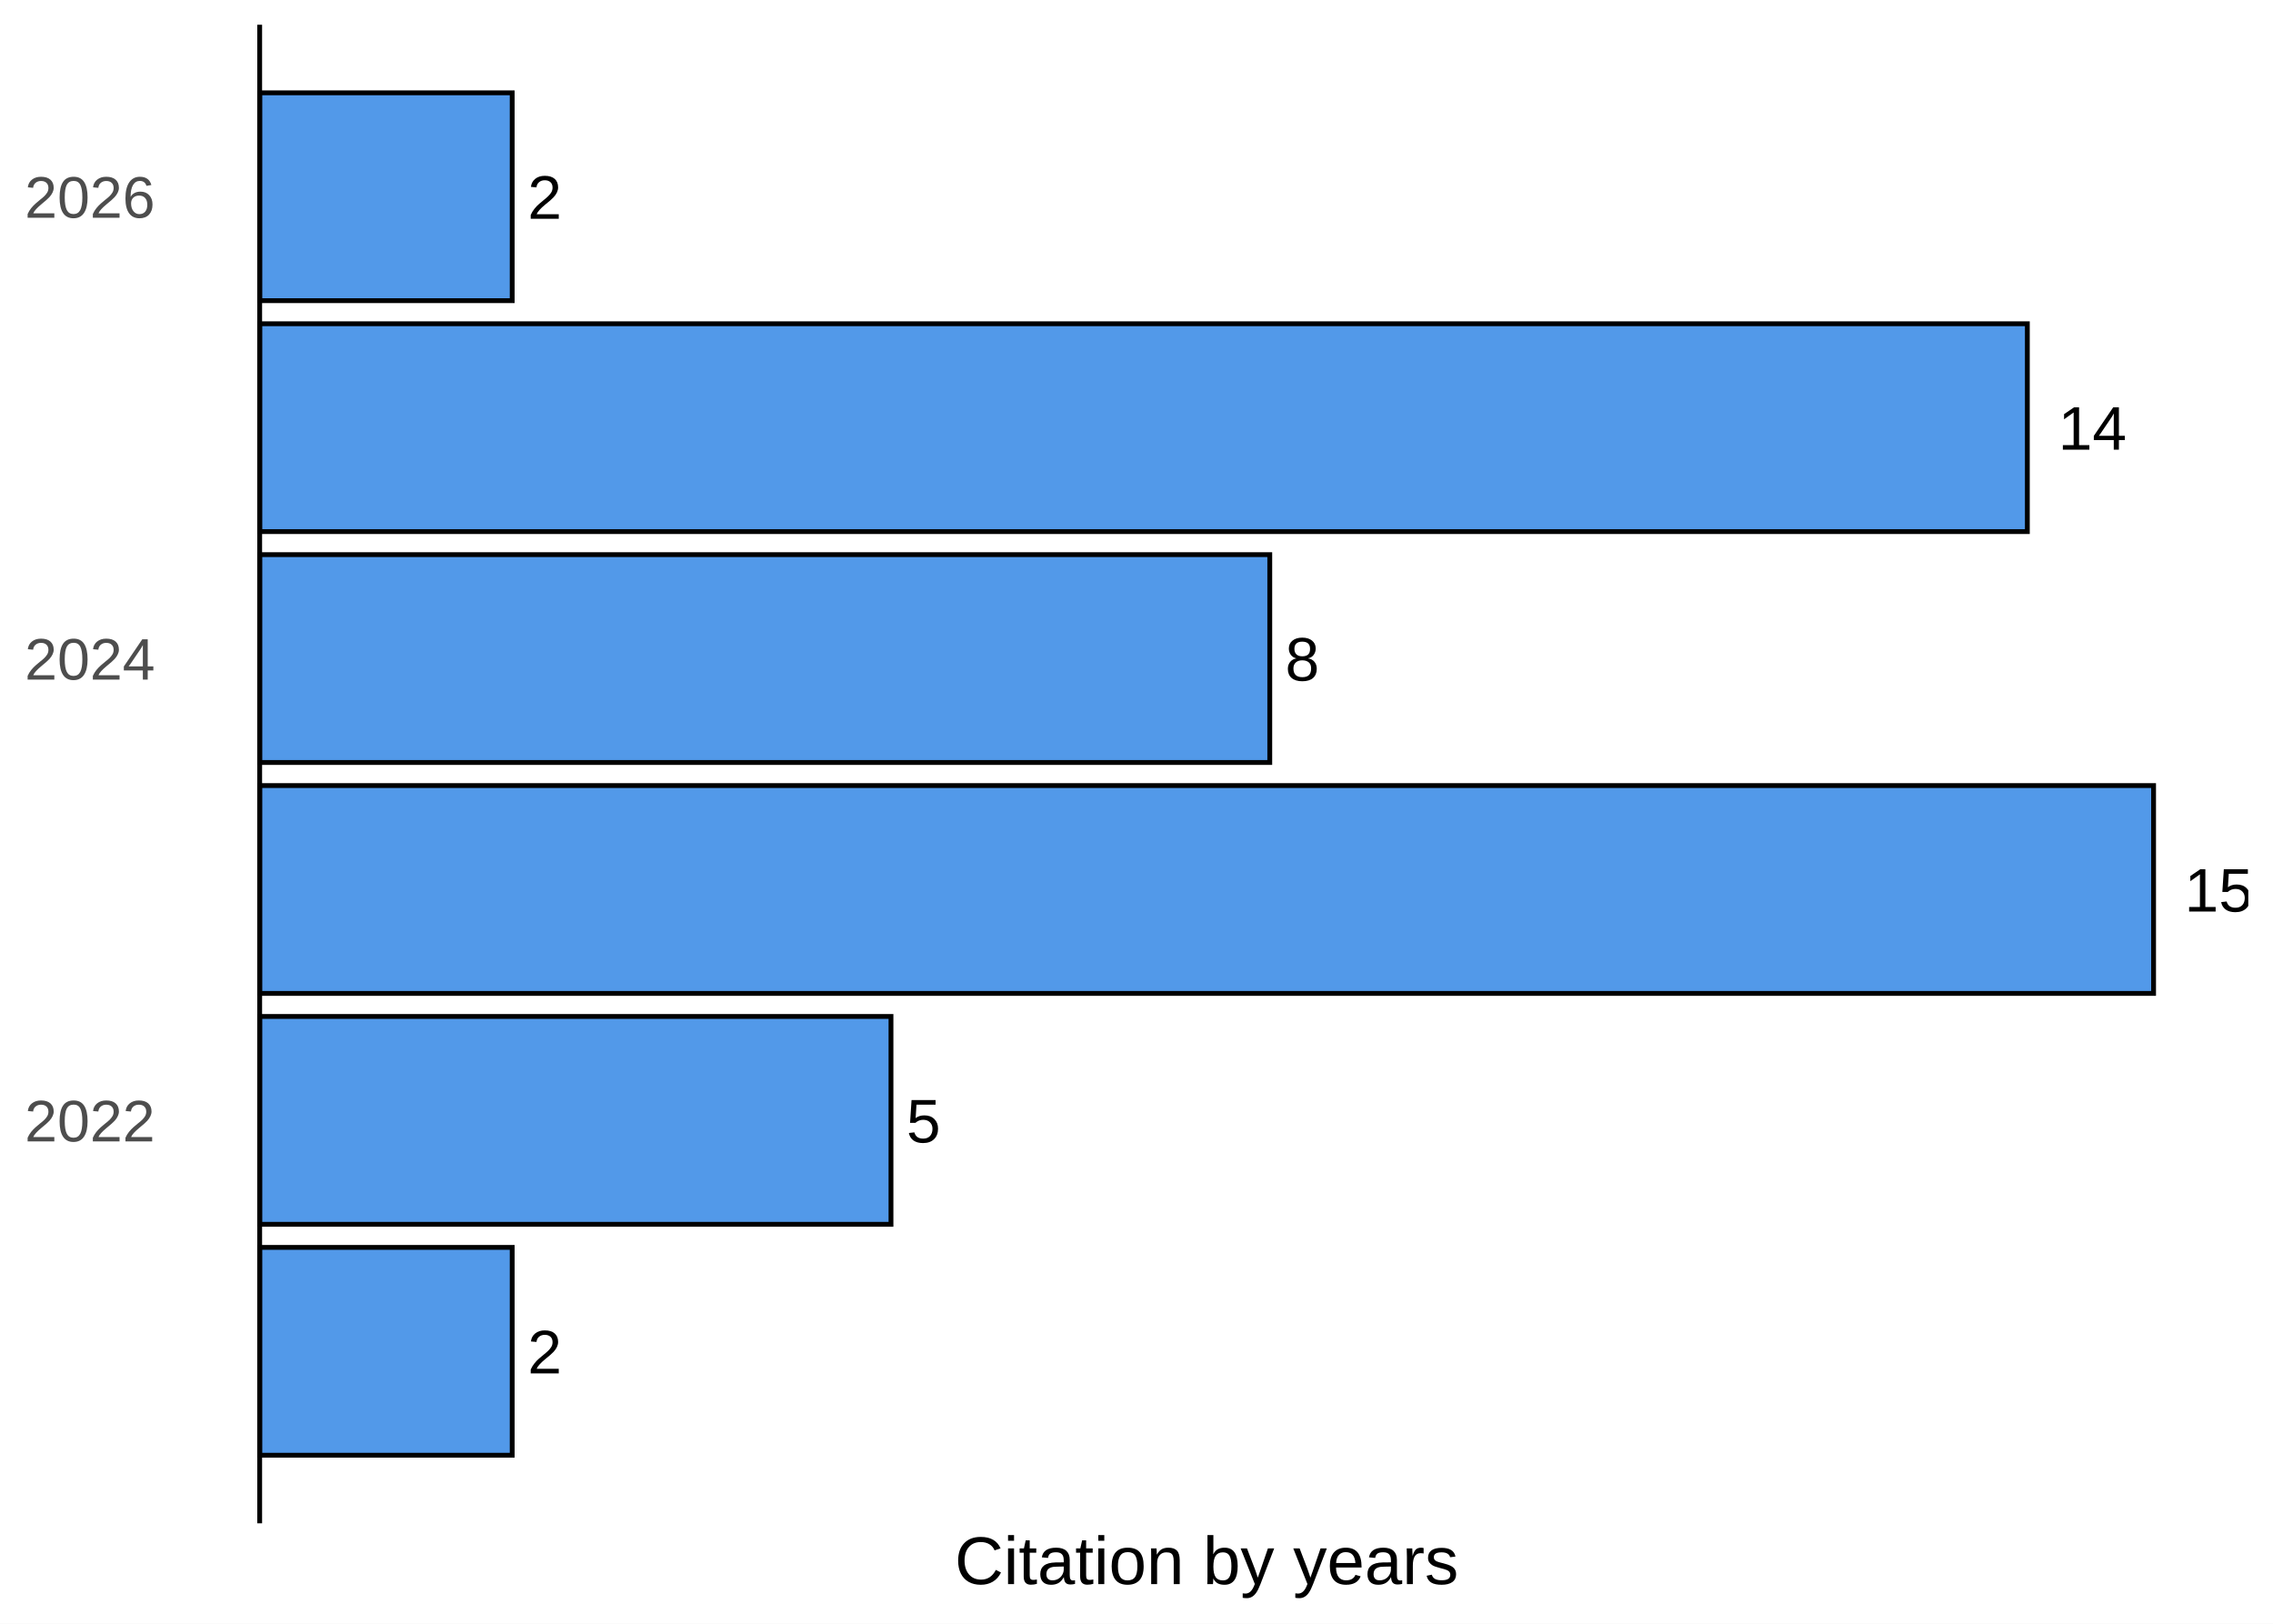
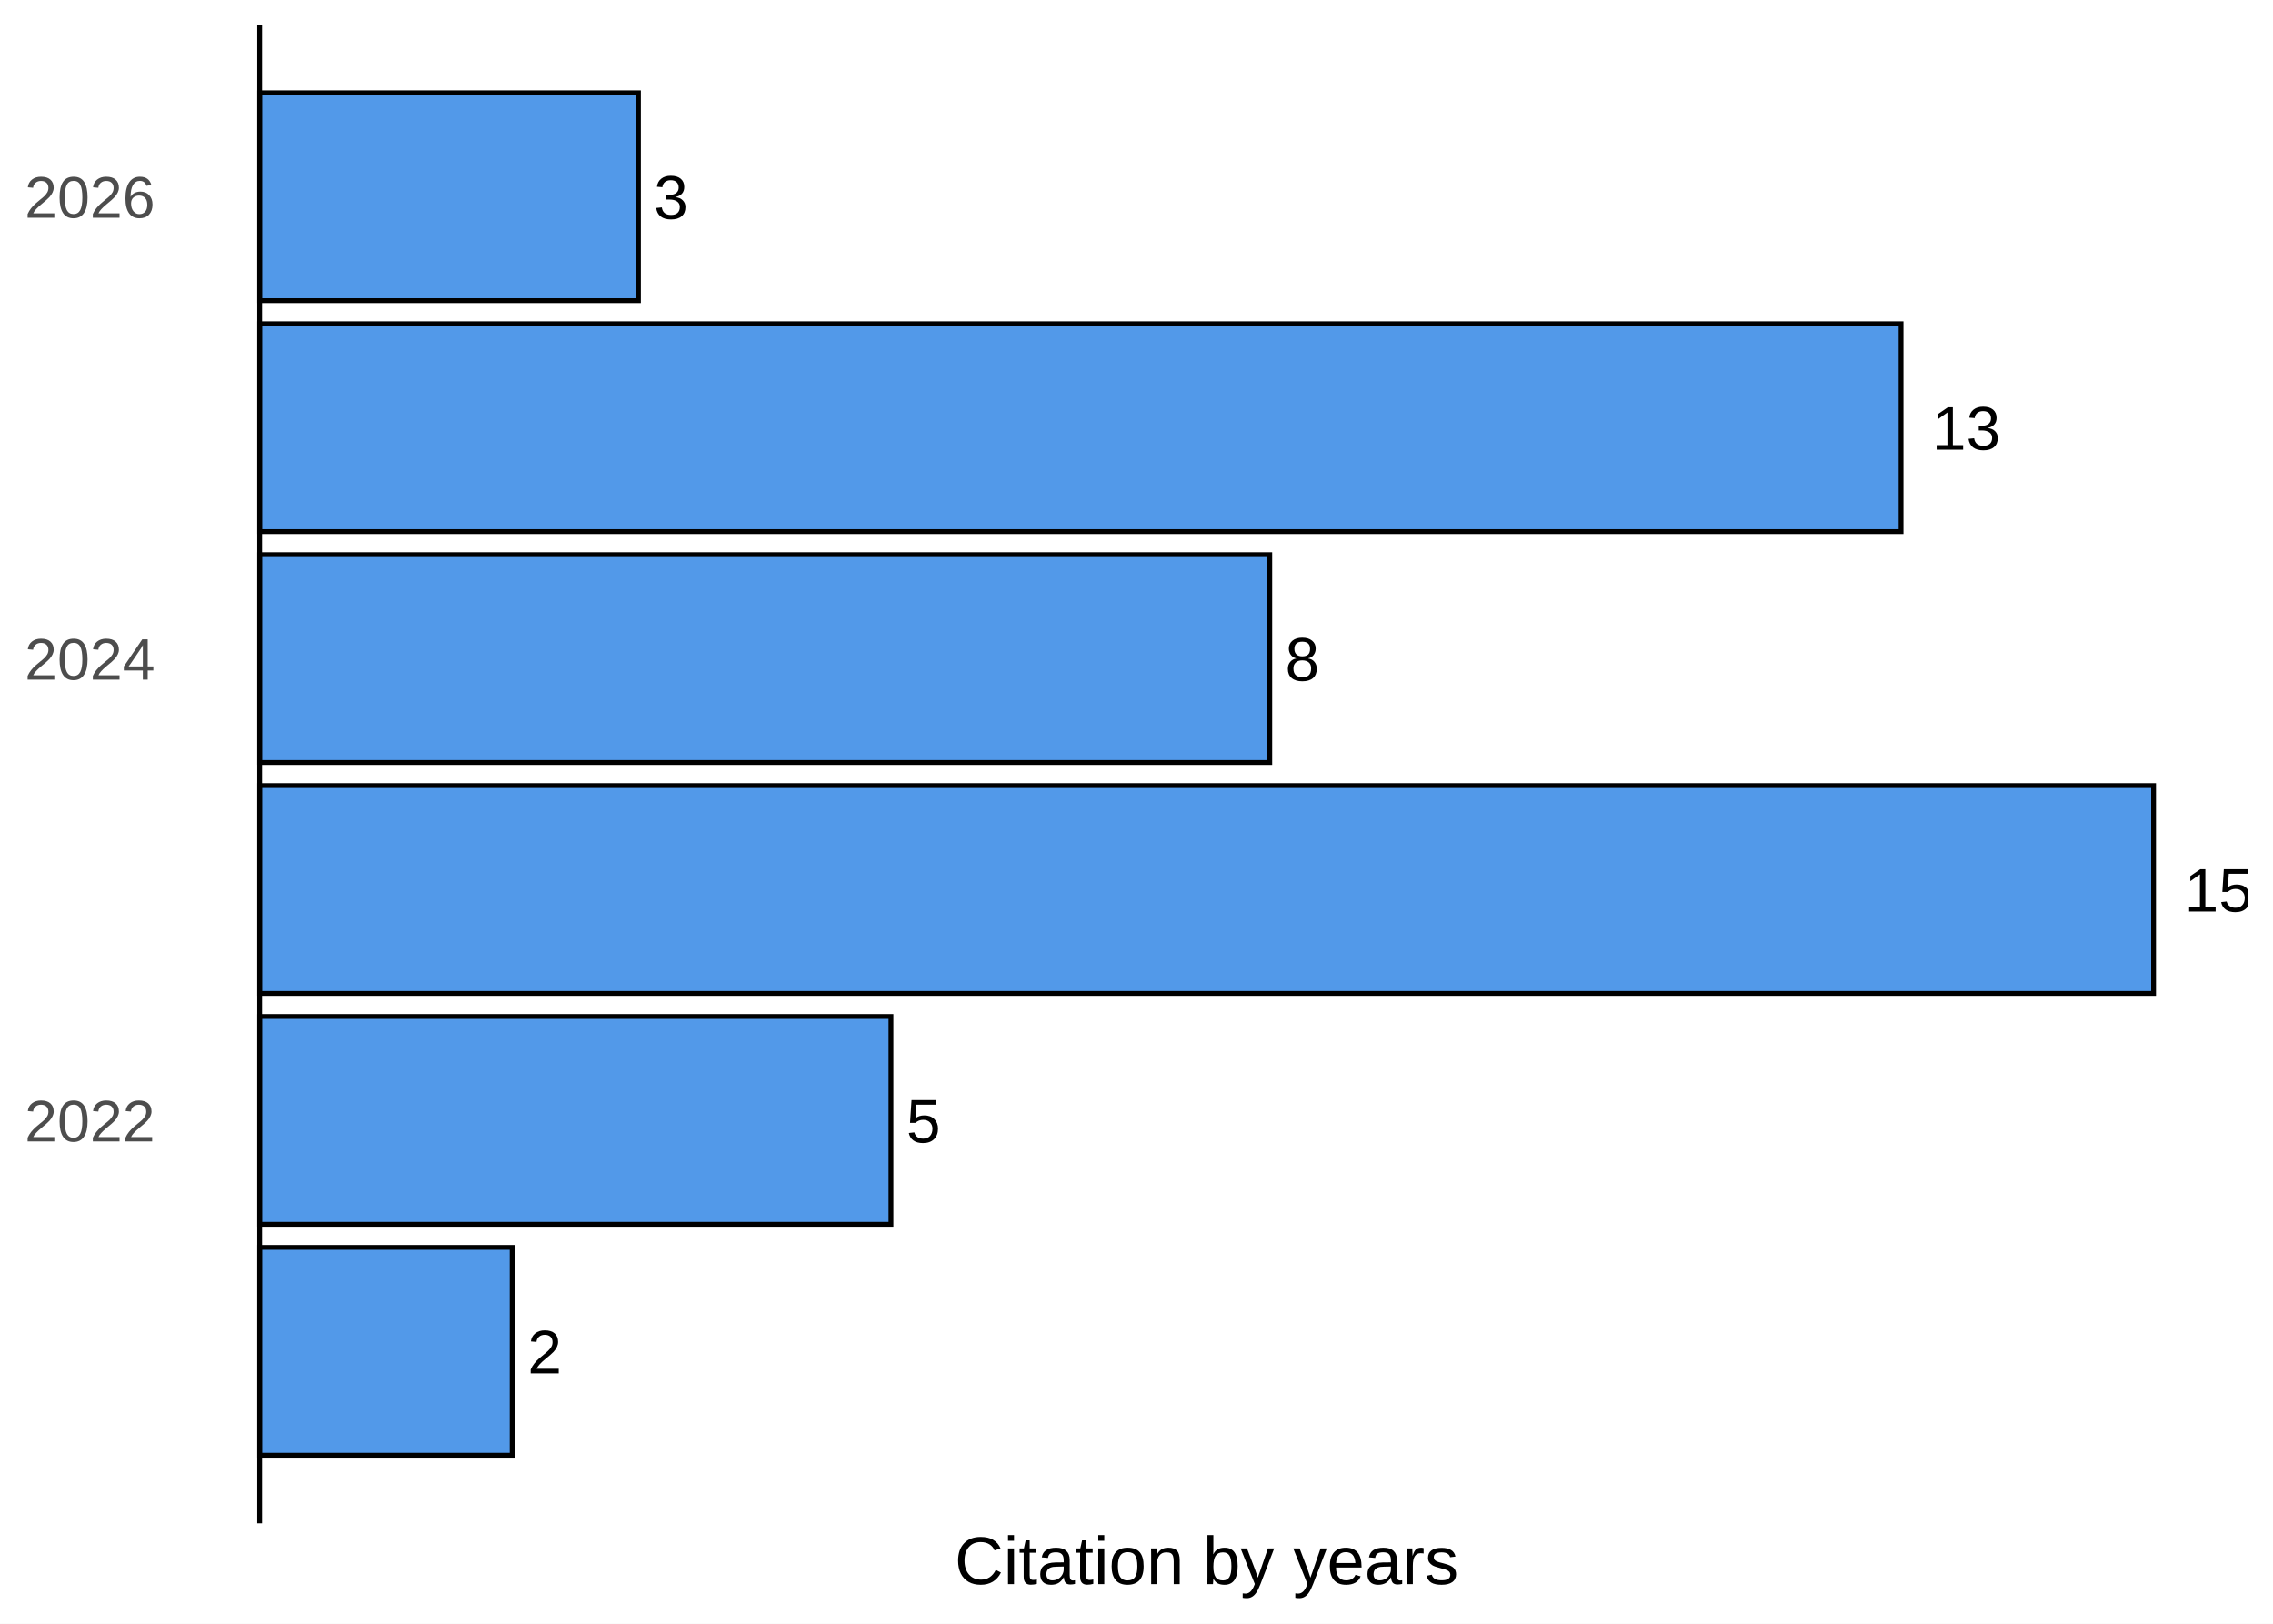
<svg xmlns="http://www.w3.org/2000/svg" width="504.00pt" height="360.00pt" viewBox="0 0 504.00 360.00">
  <g class="svglite">
    <defs>
      <style type="text/css">
    .svglite line, .svglite polyline, .svglite polygon, .svglite path, .svglite rect, .svglite circle {
      fill: none;
      stroke: #000000;
      stroke-linecap: round;
      stroke-linejoin: round;
      stroke-miterlimit: 10.00;
    }
    .svglite text {
      white-space: pre;
    }
    .svglite g.glyphgroup path {
      fill: inherit;
      stroke: none;
    }
  </style>
    </defs>
    <rect width="100%" height="100%" style="stroke: none; fill: #FFFFFF;" />
    <defs>
      <clipPath id="cpMC4wMHw1MDQuMDB8MC4wMHwzNjAuMDA=">
        <rect x="0.00" y="0.00" width="504.00" height="360.00" />
      </clipPath>
    </defs>
    <g clip-path="url(#cpMC4wMHw1MDQuMDB8MC4wMHwzNjAuMDA=)">
</g>
    <defs>
      <clipPath id="cpMzYuNTh8NDk4LjUyfDUuNDh8MzM3Ljc0">
        <rect x="36.58" y="5.48" width="461.94" height="332.26" />
      </clipPath>
    </defs>
    <g clip-path="url(#cpMzYuNTh8NDk4LjUyfDUuNDh8MzM3Ljc0)">
      <rect x="57.58" y="276.56" width="55.99" height="46.08" style="stroke-width: 1.07; stroke-linecap: butt; stroke-linejoin: miter; fill: #2780E3; fill-opacity: 0.80;" />
      <rect x="57.58" y="225.36" width="139.98" height="46.08" style="stroke-width: 1.07; stroke-linecap: butt; stroke-linejoin: miter; fill: #2780E3; fill-opacity: 0.80;" />
      <rect x="57.58" y="174.17" width="419.94" height="46.08" style="stroke-width: 1.07; stroke-linecap: butt; stroke-linejoin: miter; fill: #2780E3; fill-opacity: 0.80;" />
      <rect x="57.58" y="122.97" width="223.97" height="46.08" style="stroke-width: 1.07; stroke-linecap: butt; stroke-linejoin: miter; fill: #2780E3; fill-opacity: 0.80;" />
-       <rect x="57.58" y="71.78" width="391.95" height="46.08" style="stroke-width: 1.07; stroke-linecap: butt; stroke-linejoin: miter; fill: #2780E3; fill-opacity: 0.80;" />
-       <rect x="57.58" y="20.58" width="55.99" height="46.08" style="stroke-width: 1.07; stroke-linecap: butt; stroke-linejoin: miter; fill: #2780E3; fill-opacity: 0.80;" />
+       <rect x="57.58" y="71.78" width="363.95" height="46.08" style="stroke-width: 1.07; stroke-linecap: butt; stroke-linejoin: miter; fill: #2780E3; fill-opacity: 0.80;" />
+       <rect x="57.58" y="20.58" width="83.99" height="46.08" style="stroke-width: 1.07; stroke-linecap: butt; stroke-linejoin: miter; fill: #2780E3; fill-opacity: 0.80;" />
      <text x="116.99" y="304.49" style="font-size: 13.66px; font-family: &quot;Arial&quot;;" textLength="7.59px" lengthAdjust="spacingAndGlyphs">2</text>
      <text x="200.98" y="253.29" style="font-size: 13.66px; font-family: &quot;Arial&quot;;" textLength="7.59px" lengthAdjust="spacingAndGlyphs">5</text>
      <text x="484.36" y="202.10" style="font-size: 13.66px; font-family: &quot;Arial&quot;;" textLength="15.19px" lengthAdjust="spacingAndGlyphs">15</text>
      <text x="284.97" y="150.90" style="font-size: 13.66px; font-family: &quot;Arial&quot;;" textLength="7.59px" lengthAdjust="spacingAndGlyphs">8</text>
-       <text x="456.36" y="99.70" style="font-size: 13.66px; font-family: &quot;Arial&quot;;" textLength="15.19px" lengthAdjust="spacingAndGlyphs">14</text>
-       <text x="116.99" y="48.51" style="font-size: 13.66px; font-family: &quot;Arial&quot;;" textLength="7.59px" lengthAdjust="spacingAndGlyphs">2</text>
+       <text x="428.37" y="99.70" style="font-size: 13.66px; font-family: &quot;Arial&quot;;" textLength="15.19px" lengthAdjust="spacingAndGlyphs">13</text>
+       <text x="144.99" y="48.51" style="font-size: 13.66px; font-family: &quot;Arial&quot;;" textLength="7.59px" lengthAdjust="spacingAndGlyphs">3</text>
      <line x1="57.58" y1="337.74" x2="57.58" y2="5.48" style="stroke-width: 1.07; stroke-linecap: butt;" />
    </g>
    <g clip-path="url(#cpMC4wMHw1MDQuMDB8MC4wMHwzNjAuMDA=)">
      <text x="34.39" y="253.06" text-anchor="end" style="font-size: 13.00px;fill: #4D4D4D; font-family: &quot;Arial&quot;;" textLength="28.94px" lengthAdjust="spacingAndGlyphs">2022</text>
      <text x="34.39" y="150.67" text-anchor="end" style="font-size: 13.00px;fill: #4D4D4D; font-family: &quot;Arial&quot;;" textLength="28.94px" lengthAdjust="spacingAndGlyphs">2024</text>
      <text x="34.39" y="48.27" text-anchor="end" style="font-size: 13.00px;fill: #4D4D4D; font-family: &quot;Arial&quot;;" textLength="28.94px" lengthAdjust="spacingAndGlyphs">2026</text>
      <text x="267.55" y="351.22" text-anchor="middle" style="font-size: 15.00px; font-family: &quot;Arial&quot;;" textLength="111.73px" lengthAdjust="spacingAndGlyphs">Citation by years</text>
    </g>
  </g>
</svg>
